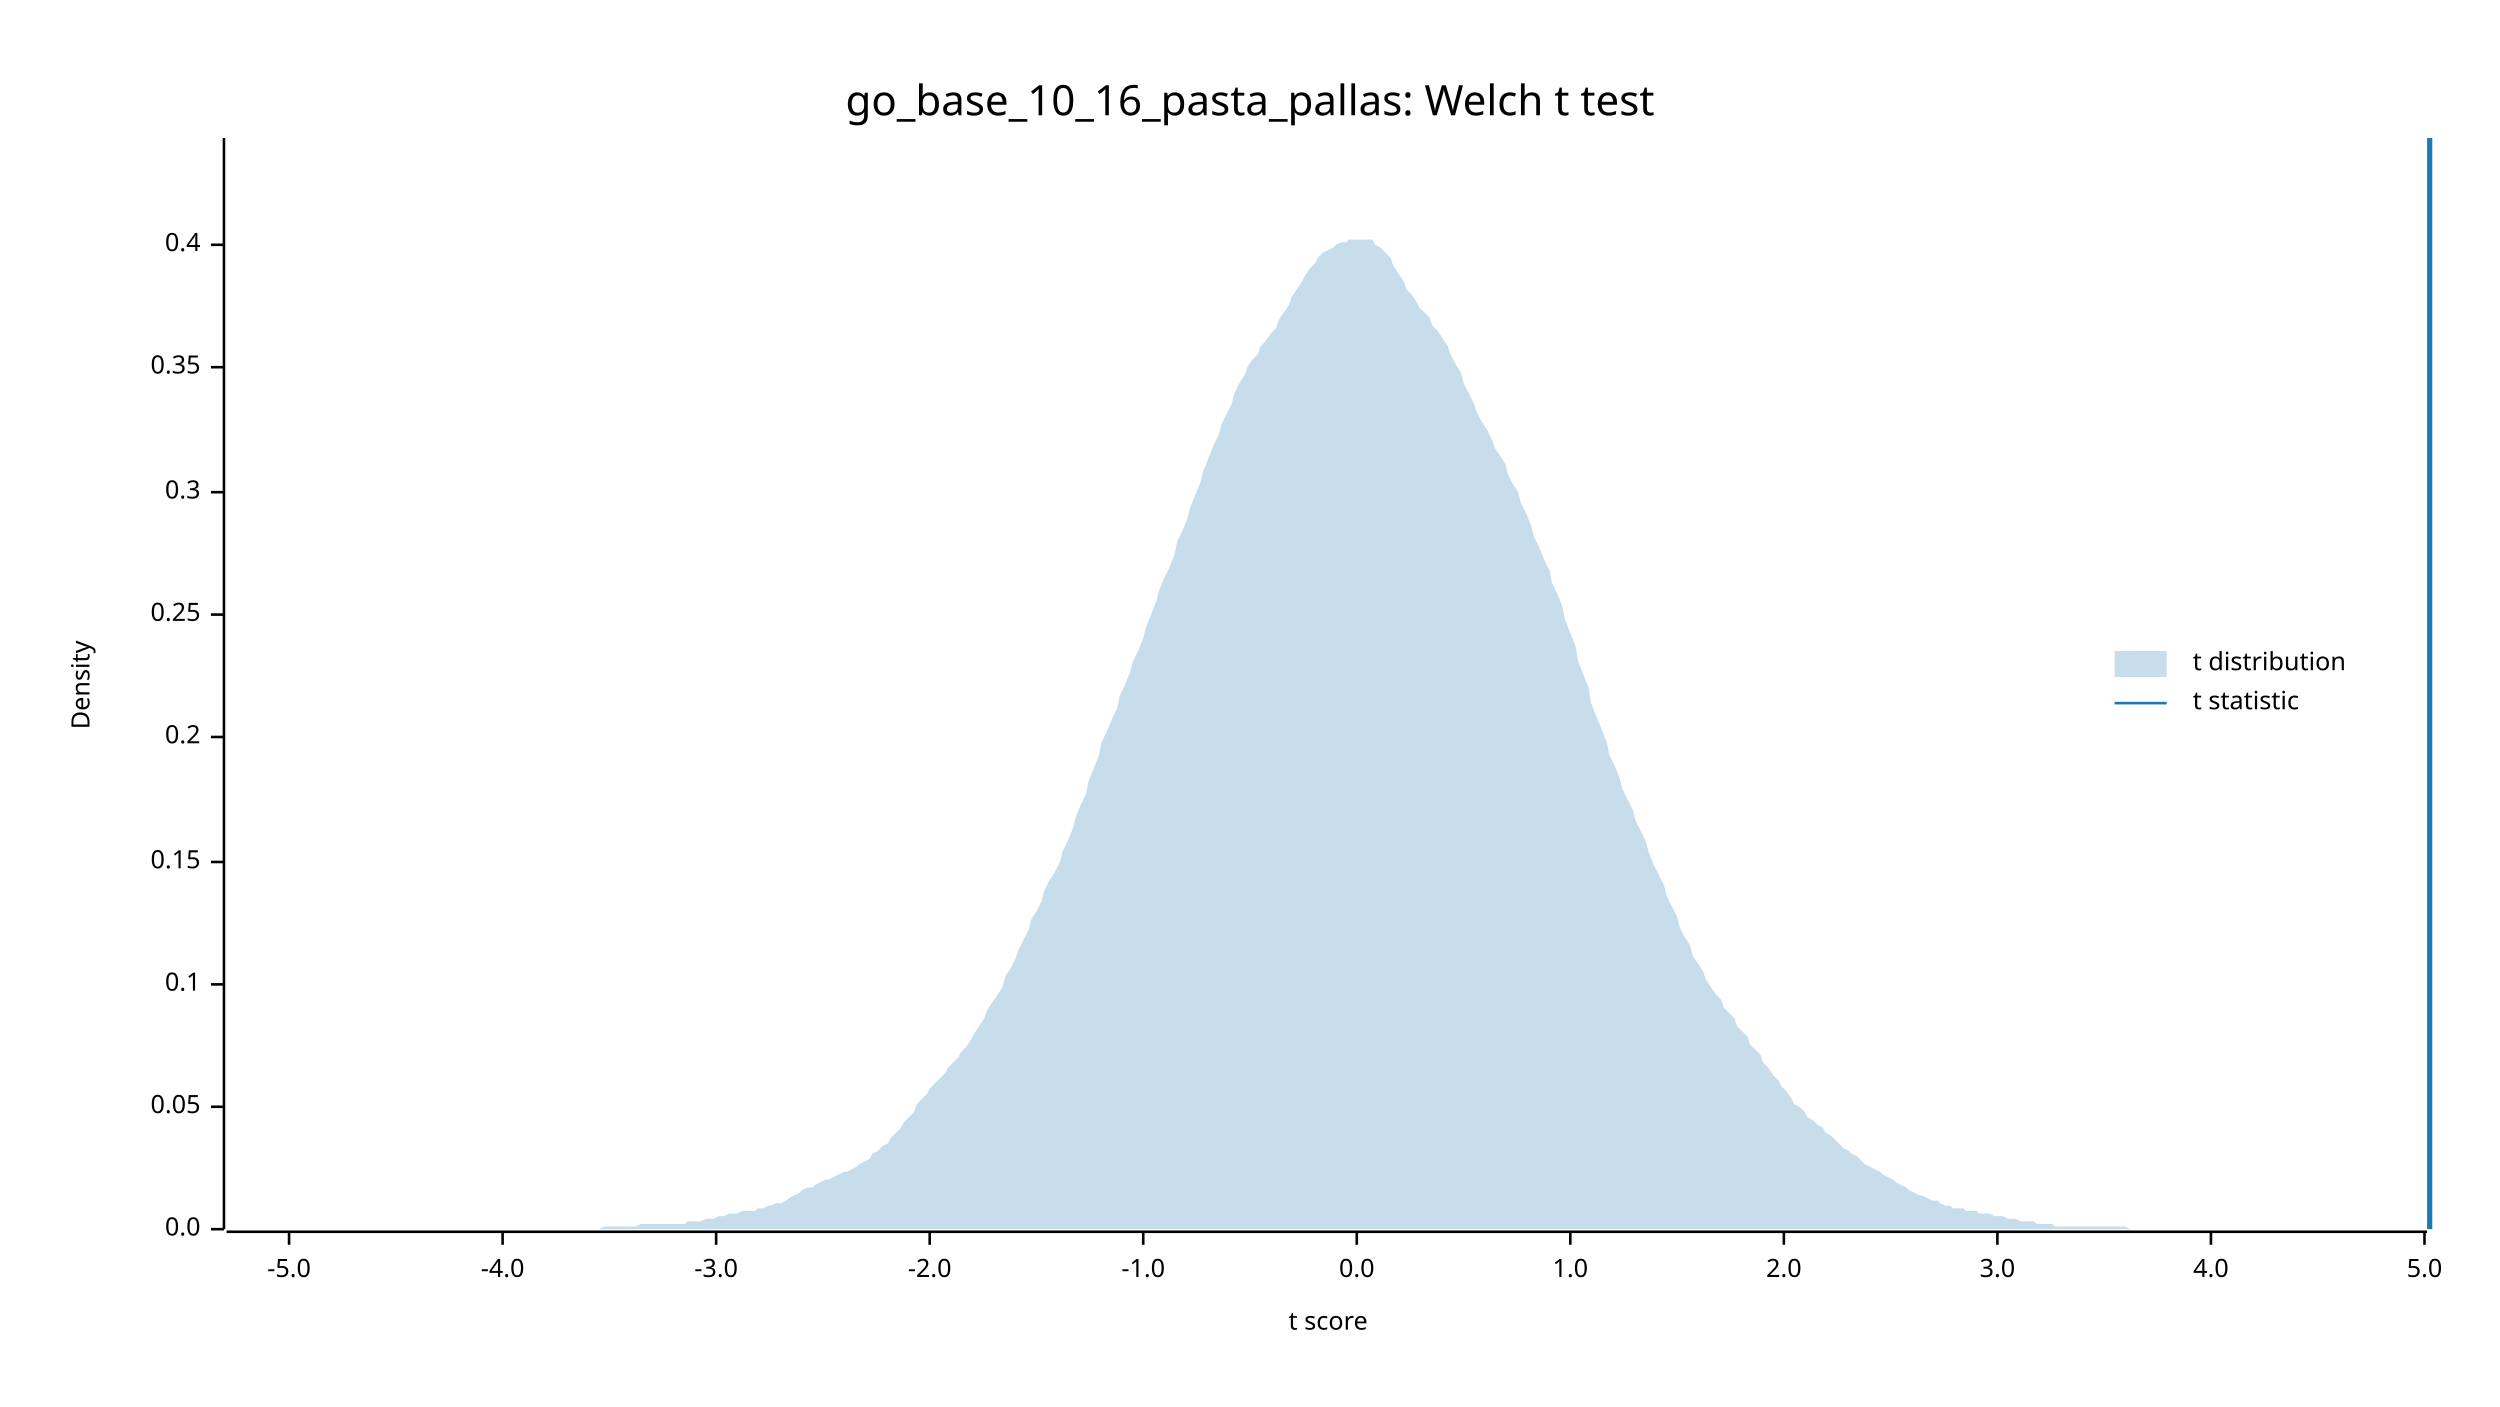
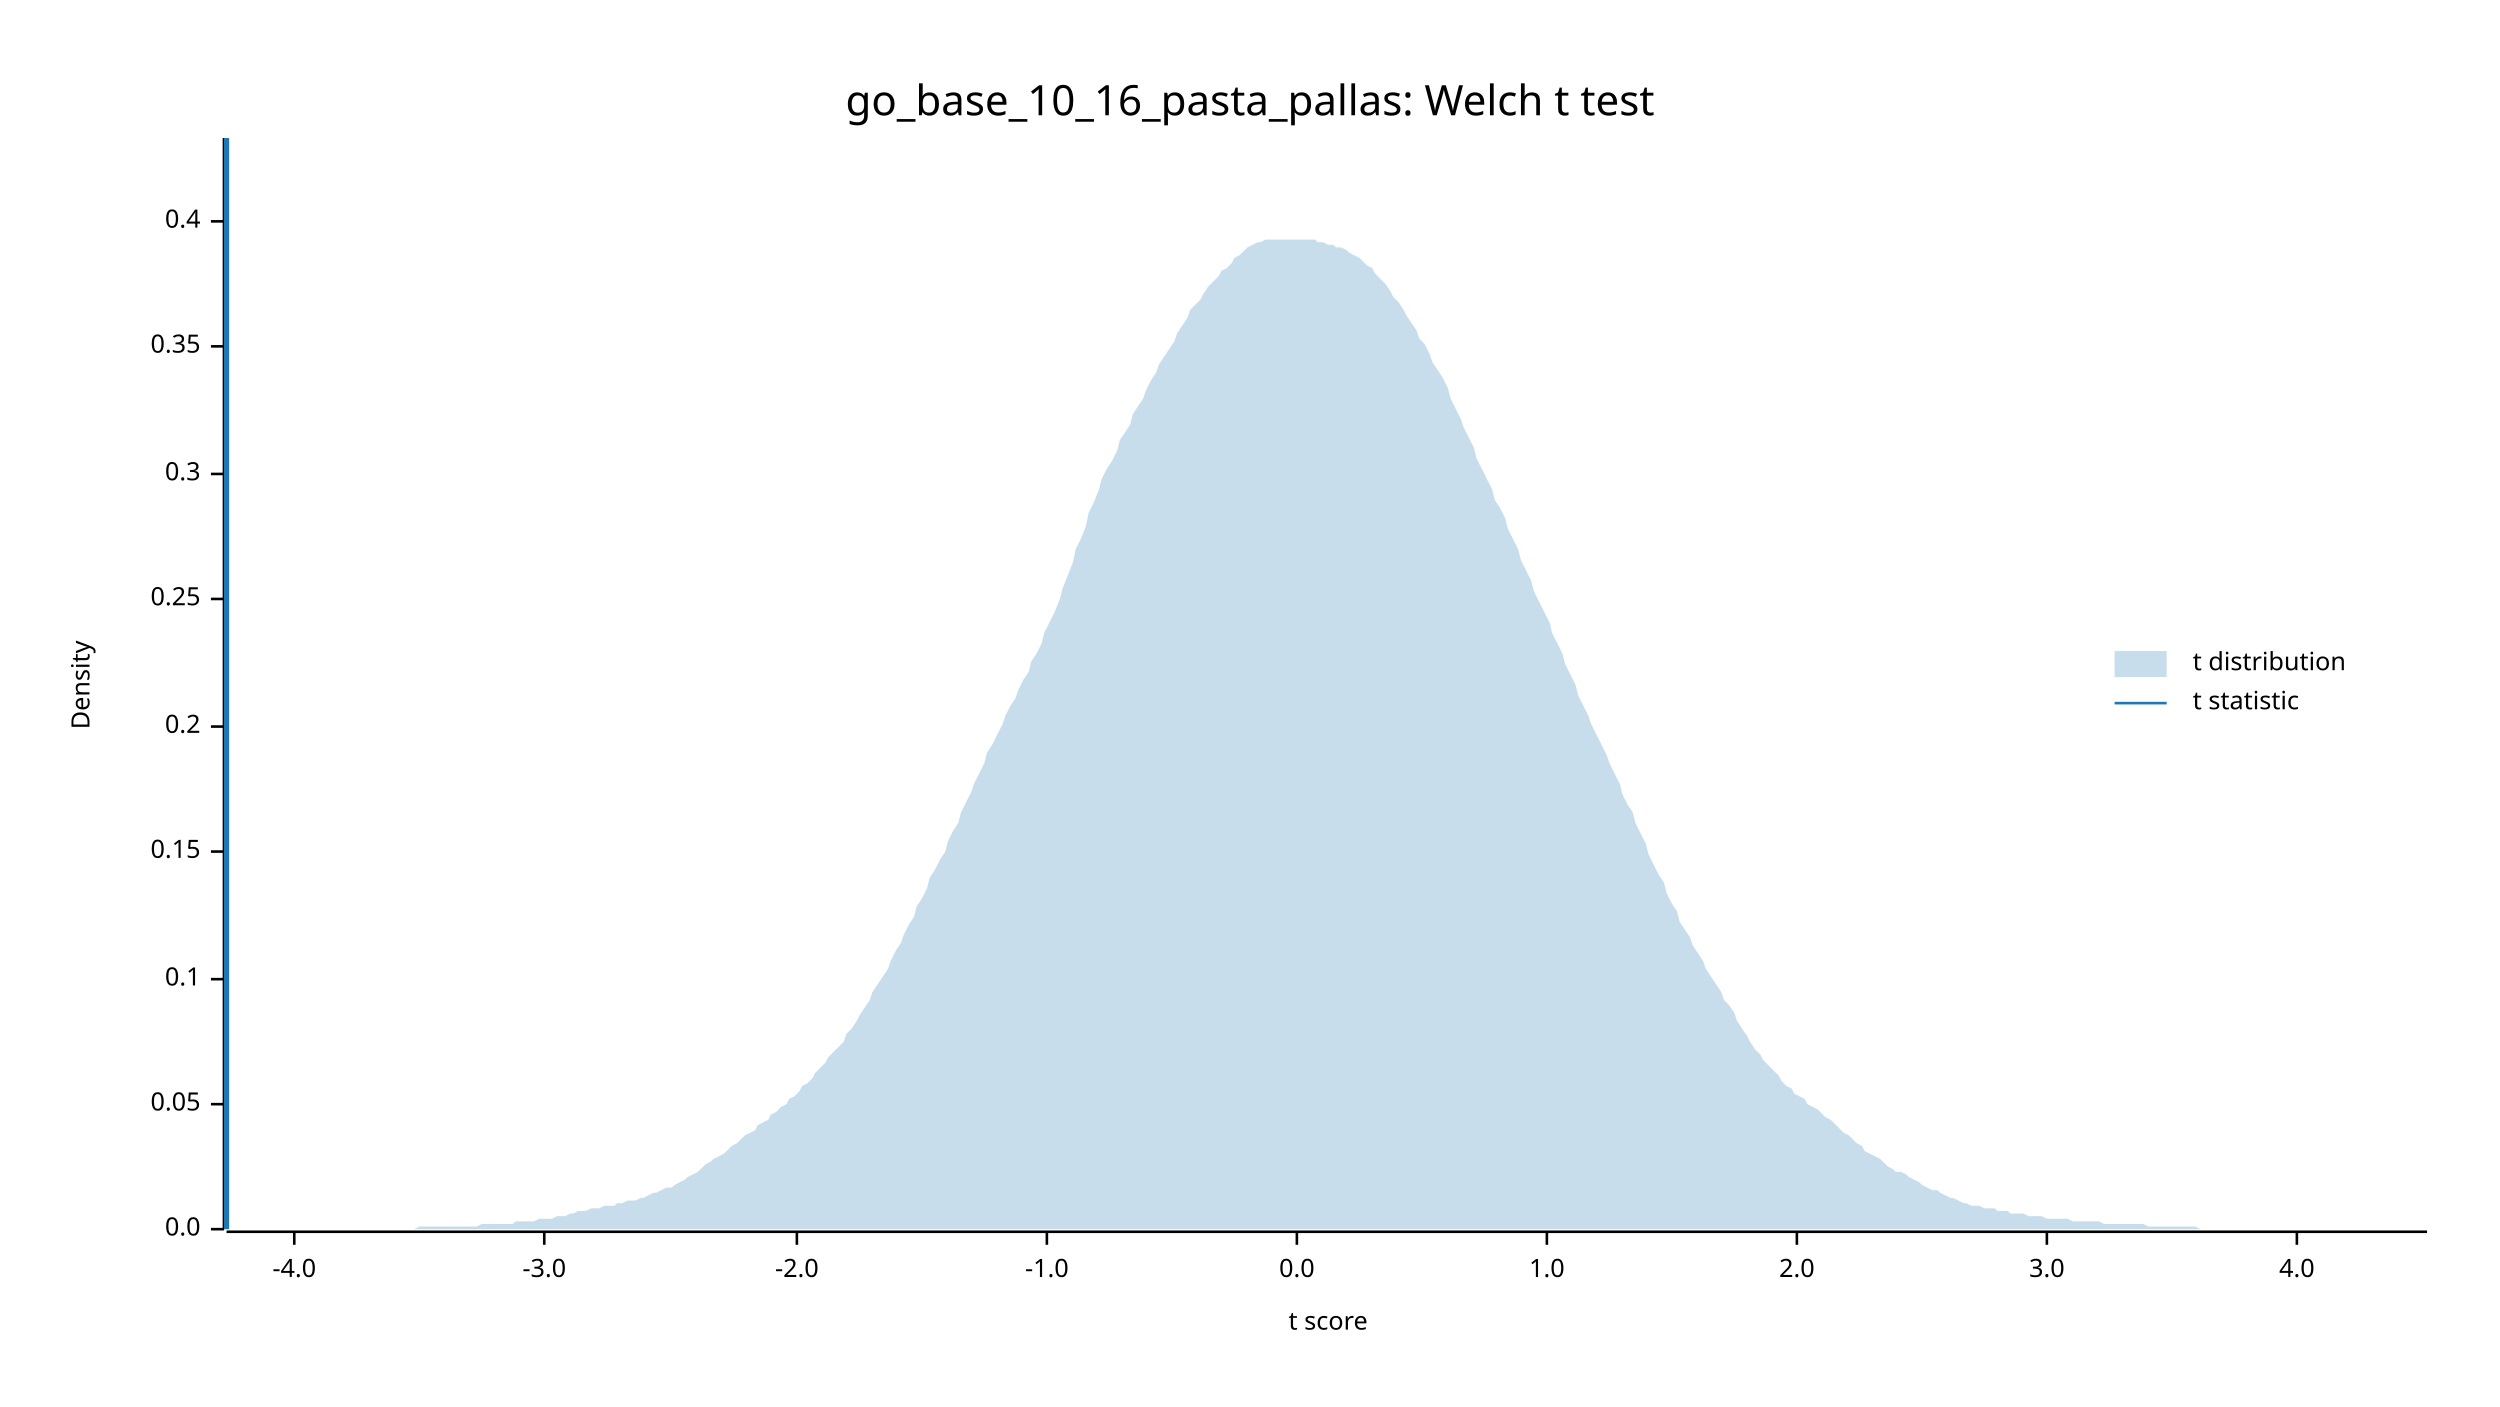
<svg xmlns="http://www.w3.org/2000/svg" width="960" height="540" viewBox="0 0 960 540">
  <text x="480" y="32" dy="0.76em" text-anchor="middle" font-family="sans-serif" font-size="16.129" opacity="1" fill="#000000">
go_base_10_16_pasta_pallas: Welch t test
</text>
  <text x="27" y="263" dy="0.76em" text-anchor="middle" font-family="sans-serif" font-size="9.677" opacity="1" fill="#000000" transform="rotate(270, 27, 263)">
Density
</text>
  <text x="510" y="513" dy="-0.5ex" text-anchor="middle" font-family="sans-serif" font-size="9.677" opacity="1" fill="#000000">
t score
</text>
  <polyline fill="none" opacity="1" stroke="#000000" stroke-width="1" points="86,53 86,472 " />
  <text x="77" y="472" dy="0.5ex" text-anchor="end" font-family="sans-serif" font-size="9.677" opacity="1" fill="#000000">
0.0
</text>
  <polyline fill="none" opacity="1" stroke="#000000" stroke-width="1" points="81,472 86,472 " />
-   <text x="77" y="425" dy="0.5ex" text-anchor="end" font-family="sans-serif" font-size="9.677" opacity="1" fill="#000000">
+   <text x="77" y="424" dy="0.5ex" text-anchor="end" font-family="sans-serif" font-size="9.677" opacity="1" fill="#000000">
0.05
</text>
-   <polyline fill="none" opacity="1" stroke="#000000" stroke-width="1" points="81,425 86,425 " />
-   <text x="77" y="378" dy="0.5ex" text-anchor="end" font-family="sans-serif" font-size="9.677" opacity="1" fill="#000000">
+   <polyline fill="none" opacity="1" stroke="#000000" stroke-width="1" points="81,424 86,424 " />
+   <text x="77" y="376" dy="0.5ex" text-anchor="end" font-family="sans-serif" font-size="9.677" opacity="1" fill="#000000">
0.1
</text>
-   <polyline fill="none" opacity="1" stroke="#000000" stroke-width="1" points="81,378 86,378 " />
-   <text x="77" y="331" dy="0.5ex" text-anchor="end" font-family="sans-serif" font-size="9.677" opacity="1" fill="#000000">
+   <polyline fill="none" opacity="1" stroke="#000000" stroke-width="1" points="81,376 86,376 " />
+   <text x="77" y="327" dy="0.5ex" text-anchor="end" font-family="sans-serif" font-size="9.677" opacity="1" fill="#000000">
0.15
</text>
-   <polyline fill="none" opacity="1" stroke="#000000" stroke-width="1" points="81,331 86,331 " />
-   <text x="77" y="283" dy="0.5ex" text-anchor="end" font-family="sans-serif" font-size="9.677" opacity="1" fill="#000000">
+   <polyline fill="none" opacity="1" stroke="#000000" stroke-width="1" points="81,327 86,327 " />
+   <text x="77" y="279" dy="0.5ex" text-anchor="end" font-family="sans-serif" font-size="9.677" opacity="1" fill="#000000">
0.2
</text>
-   <polyline fill="none" opacity="1" stroke="#000000" stroke-width="1" points="81,283 86,283 " />
-   <text x="77" y="236" dy="0.5ex" text-anchor="end" font-family="sans-serif" font-size="9.677" opacity="1" fill="#000000">
+   <polyline fill="none" opacity="1" stroke="#000000" stroke-width="1" points="81,279 86,279 " />
+   <text x="77" y="230" dy="0.5ex" text-anchor="end" font-family="sans-serif" font-size="9.677" opacity="1" fill="#000000">
0.25
</text>
-   <polyline fill="none" opacity="1" stroke="#000000" stroke-width="1" points="81,236 86,236 " />
-   <text x="77" y="189" dy="0.5ex" text-anchor="end" font-family="sans-serif" font-size="9.677" opacity="1" fill="#000000">
+   <polyline fill="none" opacity="1" stroke="#000000" stroke-width="1" points="81,230 86,230 " />
+   <text x="77" y="182" dy="0.5ex" text-anchor="end" font-family="sans-serif" font-size="9.677" opacity="1" fill="#000000">
0.3
</text>
-   <polyline fill="none" opacity="1" stroke="#000000" stroke-width="1" points="81,189 86,189 " />
-   <text x="77" y="141" dy="0.5ex" text-anchor="end" font-family="sans-serif" font-size="9.677" opacity="1" fill="#000000">
+   <polyline fill="none" opacity="1" stroke="#000000" stroke-width="1" points="81,182 86,182 " />
+   <text x="77" y="133" dy="0.5ex" text-anchor="end" font-family="sans-serif" font-size="9.677" opacity="1" fill="#000000">
0.35
</text>
-   <polyline fill="none" opacity="1" stroke="#000000" stroke-width="1" points="81,141 86,141 " />
-   <text x="77" y="94" dy="0.5ex" text-anchor="end" font-family="sans-serif" font-size="9.677" opacity="1" fill="#000000">
+   <polyline fill="none" opacity="1" stroke="#000000" stroke-width="1" points="81,133 86,133 " />
+   <text x="77" y="85" dy="0.5ex" text-anchor="end" font-family="sans-serif" font-size="9.677" opacity="1" fill="#000000">
0.4
</text>
-   <polyline fill="none" opacity="1" stroke="#000000" stroke-width="1" points="81,94 86,94 " />
+   <polyline fill="none" opacity="1" stroke="#000000" stroke-width="1" points="81,85 86,85 " />
  <polyline fill="none" opacity="1" stroke="#000000" stroke-width="1" points="87,473 932,473 " />
-   <text x="111" y="483" dy="0.76em" text-anchor="middle" font-family="sans-serif" font-size="9.677" opacity="1" fill="#000000">
- -5.0
- </text>
-   <polyline fill="none" opacity="1" stroke="#000000" stroke-width="1" points="111,473 111,478 " />
-   <text x="193" y="483" dy="0.76em" text-anchor="middle" font-family="sans-serif" font-size="9.677" opacity="1" fill="#000000">
+   <text x="113" y="483" dy="0.76em" text-anchor="middle" font-family="sans-serif" font-size="9.677" opacity="1" fill="#000000">
-4.0
</text>
-   <polyline fill="none" opacity="1" stroke="#000000" stroke-width="1" points="193,473 193,478 " />
-   <text x="275" y="483" dy="0.76em" text-anchor="middle" font-family="sans-serif" font-size="9.677" opacity="1" fill="#000000">
+   <polyline fill="none" opacity="1" stroke="#000000" stroke-width="1" points="113,473 113,478 " />
+   <text x="209" y="483" dy="0.76em" text-anchor="middle" font-family="sans-serif" font-size="9.677" opacity="1" fill="#000000">
-3.0
</text>
-   <polyline fill="none" opacity="1" stroke="#000000" stroke-width="1" points="275,473 275,478 " />
-   <text x="357" y="483" dy="0.76em" text-anchor="middle" font-family="sans-serif" font-size="9.677" opacity="1" fill="#000000">
+   <polyline fill="none" opacity="1" stroke="#000000" stroke-width="1" points="209,473 209,478 " />
+   <text x="306" y="483" dy="0.76em" text-anchor="middle" font-family="sans-serif" font-size="9.677" opacity="1" fill="#000000">
-2.0
</text>
-   <polyline fill="none" opacity="1" stroke="#000000" stroke-width="1" points="357,473 357,478 " />
-   <text x="439" y="483" dy="0.76em" text-anchor="middle" font-family="sans-serif" font-size="9.677" opacity="1" fill="#000000">
+   <polyline fill="none" opacity="1" stroke="#000000" stroke-width="1" points="306,473 306,478 " />
+   <text x="402" y="483" dy="0.76em" text-anchor="middle" font-family="sans-serif" font-size="9.677" opacity="1" fill="#000000">
-1.0
</text>
-   <polyline fill="none" opacity="1" stroke="#000000" stroke-width="1" points="439,473 439,478 " />
-   <text x="521" y="483" dy="0.76em" text-anchor="middle" font-family="sans-serif" font-size="9.677" opacity="1" fill="#000000">
+   <polyline fill="none" opacity="1" stroke="#000000" stroke-width="1" points="402,473 402,478 " />
+   <text x="498" y="483" dy="0.76em" text-anchor="middle" font-family="sans-serif" font-size="9.677" opacity="1" fill="#000000">
0.0
</text>
-   <polyline fill="none" opacity="1" stroke="#000000" stroke-width="1" points="521,473 521,478 " />
-   <text x="603" y="483" dy="0.76em" text-anchor="middle" font-family="sans-serif" font-size="9.677" opacity="1" fill="#000000">
+   <polyline fill="none" opacity="1" stroke="#000000" stroke-width="1" points="498,473 498,478 " />
+   <text x="594" y="483" dy="0.76em" text-anchor="middle" font-family="sans-serif" font-size="9.677" opacity="1" fill="#000000">
1.0
</text>
-   <polyline fill="none" opacity="1" stroke="#000000" stroke-width="1" points="603,473 603,478 " />
-   <text x="685" y="483" dy="0.76em" text-anchor="middle" font-family="sans-serif" font-size="9.677" opacity="1" fill="#000000">
+   <polyline fill="none" opacity="1" stroke="#000000" stroke-width="1" points="594,473 594,478 " />
+   <text x="690" y="483" dy="0.76em" text-anchor="middle" font-family="sans-serif" font-size="9.677" opacity="1" fill="#000000">
2.0
</text>
-   <polyline fill="none" opacity="1" stroke="#000000" stroke-width="1" points="685,473 685,478 " />
-   <text x="767" y="483" dy="0.76em" text-anchor="middle" font-family="sans-serif" font-size="9.677" opacity="1" fill="#000000">
+   <polyline fill="none" opacity="1" stroke="#000000" stroke-width="1" points="690,473 690,478 " />
+   <text x="786" y="483" dy="0.76em" text-anchor="middle" font-family="sans-serif" font-size="9.677" opacity="1" fill="#000000">
3.0
</text>
-   <polyline fill="none" opacity="1" stroke="#000000" stroke-width="1" points="767,473 767,478 " />
-   <text x="849" y="483" dy="0.76em" text-anchor="middle" font-family="sans-serif" font-size="9.677" opacity="1" fill="#000000">
+   <polyline fill="none" opacity="1" stroke="#000000" stroke-width="1" points="786,473 786,478 " />
+   <text x="882" y="483" dy="0.76em" text-anchor="middle" font-family="sans-serif" font-size="9.677" opacity="1" fill="#000000">
4.0
</text>
-   <polyline fill="none" opacity="1" stroke="#000000" stroke-width="1" points="849,473 849,478 " />
-   <text x="931" y="483" dy="0.76em" text-anchor="middle" font-family="sans-serif" font-size="9.677" opacity="1" fill="#000000">
- 5.0
- </text>
-   <polyline fill="none" opacity="1" stroke="#000000" stroke-width="1" points="931,473 931,478 " />
-   <polygon opacity="0.25" fill="#1F78B4" points="87,472 88,472 90,472 92,472 93,472 95,472 97,472 98,472 100,472 102,472 103,472 105,472 107,472 109,472 110,472 112,472 114,472 115,472 117,472 119,472 120,472 122,472 124,472 125,472 127,472 129,472 131,472 132,472 134,472 136,472 137,472 139,472 141,472 142,472 144,472 146,472 147,472 149,472 151,472 153,472 154,472 156,472 158,472 159,472 161,472 163,472 164,472 166,472 168,472 169,472 171,472 173,472 175,472 176,472 178,472 180,472 181,472 183,472 185,472 186,472 188,472 190,472 191,472 193,472 195,472 197,472 198,472 200,472 202,472 203,472 205,472 207,472 208,472 210,472 212,472 214,472 215,472 217,472 219,472 220,472 222,472 224,472 225,472 227,472 229,472 230,472 232,471 234,471 236,471 237,471 239,471 241,471 242,471 244,471 246,470 247,470 249,470 251,470 252,470 254,470 256,470 258,470 259,470 261,470 263,470 264,469 266,469 268,469 269,469 271,468 273,468 274,468 276,467 278,467 280,466 281,466 283,466 285,465 286,465 288,465 290,465 291,464 293,464 295,463 296,463 298,462 300,462 302,461 303,460 305,459 307,458 308,457 310,456 312,456 313,455 315,454 317,453 318,453 320,452 322,451 324,450 325,450 327,449 329,448 330,447 332,446 334,445 335,443 337,442 339,440 341,439 342,437 344,435 346,433 347,431 349,429 351,427 352,424 354,422 356,420 357,418 359,416 361,414 363,412 364,410 366,408 368,406 369,404 371,402 373,399 374,397 376,394 378,391 379,388 381,385 383,382 385,379 386,375 388,372 390,368 391,365 393,361 395,357 396,353 398,350 400,346 401,342 403,338 405,335 407,331 408,327 410,323 412,318 413,314 415,309 417,305 418,300 420,295 422,290 423,285 425,281 427,276 429,272 430,267 432,263 434,258 435,254 437,250 439,245 440,241 442,236 444,231 445,227 447,222 449,218 451,213 452,208 454,204 456,199 457,195 459,190 461,185 462,181 464,176 466,171 468,167 469,163 471,159 473,155 474,151 476,147 478,144 479,141 481,138 483,136 484,133 486,131 488,128 490,126 491,123 493,120 495,117 496,114 498,111 500,108 501,106 503,103 505,101 506,99 508,97 510,96 512,95 513,94 515,93 517,93 518,92 520,92 522,92 523,92 525,92 527,92 528,94 530,95 532,97 534,99 535,102 537,105 539,108 540,111 542,113 544,116 545,118 547,120 549,122 550,125 552,127 554,130 556,133 557,136 559,140 561,143 562,147 564,151 566,155 567,158 569,162 571,165 573,169 574,172 576,175 578,178 579,182 581,186 583,189 584,193 586,197 588,202 589,206 591,210 593,215 595,219 596,224 598,228 600,233 601,238 603,243 605,248 606,254 608,259 610,264 611,270 613,275 615,280 617,285 618,290 620,294 622,299 623,303 625,307 627,311 628,315 630,319 632,323 633,327 635,332 637,336 639,340 640,344 642,348 644,352 645,356 647,360 649,363 650,367 652,370 654,373 655,376 657,379 659,382 661,384 662,387 664,389 666,391 667,394 669,396 671,398 672,401 674,403 676,405 677,408 679,410 681,413 683,415 684,417 686,419 688,422 689,424 691,425 693,427 694,429 696,430 698,432 700,433 701,435 703,436 705,438 706,439 708,441 710,442 711,443 713,444 715,446 716,447 718,448 720,449 722,450 723,451 725,452 727,453 728,454 730,455 732,456 733,457 735,458 737,459 738,459 740,460 742,461 744,461 745,462 747,463 749,463 750,464 752,464 754,464 755,465 757,465 759,465 760,466 762,466 764,466 766,467 767,467 769,467 771,468 772,468 774,468 776,469 777,469 779,469 781,469 782,470 784,470 786,470 788,470 789,471 791,471 793,471 794,471 796,471 798,471 799,471 801,471 803,471 804,471 806,471 808,471 810,471 811,471 813,471 815,471 816,471 818,472 820,472 821,472 823,472 825,472 827,472 828,472 830,472 832,472 833,472 835,472 837,472 838,472 840,472 842,472 843,472 845,472 847,472 849,472 850,472 852,472 854,472 855,472 857,472 859,472 860,472 862,472 864,472 865,472 867,472 869,472 871,472 872,472 874,472 876,472 877,472 879,472 881,472 882,472 884,472 886,472 887,472 889,472 891,472 893,472 894,472 896,472 898,472 899,472 901,472 903,472 904,472 906,472 908,472 909,472 911,472 913,472 915,472 916,472 918,472 920,472 921,472 923,472 925,472 926,472 928,472 930,472 932,472 932,472 87,472 " />
-   <polyline fill="none" opacity="1" stroke="#1F78B4" stroke-width="2" points="933,472 933,53 " />
+   <polyline fill="none" opacity="1" stroke="#000000" stroke-width="1" points="882,473 882,478 " />
+   <polygon opacity="0.25" fill="#1F78B4" points="87,472 88,472 90,472 92,472 93,472 95,472 97,472 98,472 100,472 102,472 103,472 105,472 107,472 109,472 110,472 112,472 114,472 115,472 117,472 119,472 120,472 122,472 124,472 125,472 127,472 129,472 131,472 132,472 134,472 136,472 137,472 139,472 141,472 142,472 144,472 146,472 147,472 149,472 151,472 153,472 154,472 156,472 158,472 159,472 161,471 163,471 164,471 166,471 168,471 169,471 171,471 173,471 175,471 176,471 178,471 180,471 181,471 183,471 185,470 186,470 188,470 190,470 191,470 193,470 195,470 197,470 198,469 200,469 202,469 203,469 205,469 207,468 208,468 210,468 212,468 214,467 215,467 217,467 219,466 220,466 222,465 224,465 225,465 227,464 229,464 230,464 232,463 234,463 236,463 237,462 239,462 241,461 242,461 244,461 246,460 247,460 249,459 251,458 252,458 254,457 256,456 258,456 259,455 261,454 263,453 264,452 266,451 268,450 269,449 271,447 273,446 274,445 276,444 278,443 280,441 281,440 283,439 285,437 286,436 288,435 290,434 291,432 293,431 295,430 296,428 298,427 300,425 302,424 303,422 305,421 307,419 308,417 310,416 312,414 313,412 315,410 317,408 318,406 320,404 322,402 324,400 325,397 327,395 329,392 330,390 332,387 334,384 335,381 337,378 339,375 341,372 342,369 344,365 346,362 347,359 349,355 351,352 352,348 354,345 356,341 357,337 359,334 361,330 363,327 364,323 366,319 368,316 369,312 371,308 373,304 374,301 376,297 378,293 379,289 381,286 383,282 385,278 386,275 388,271 390,268 391,265 393,261 395,258 396,254 398,251 400,247 401,243 403,239 405,235 407,230 408,226 410,221 412,216 413,211 415,207 417,202 418,197 420,193 422,188 423,184 425,180 427,177 429,173 430,169 432,166 434,163 435,159 437,156 439,153 440,150 442,146 444,143 445,140 447,137 449,134 451,131 452,128 454,125 456,122 457,119 459,117 461,115 462,113 464,110 466,108 468,106 469,104 471,103 473,101 474,99 476,98 478,96 479,95 481,94 483,93 484,93 486,92 488,92 490,92 491,92 493,92 495,92 496,92 498,92 500,92 501,92 503,92 505,92 506,93 508,93 510,94 512,94 513,95 515,95 517,96 518,97 520,98 522,99 523,100 525,102 527,103 528,105 530,107 532,109 534,112 535,114 537,116 539,119 540,121 542,124 544,127 545,130 547,132 549,136 550,139 552,142 554,145 556,149 557,153 559,157 561,161 562,164 564,168 566,172 567,176 569,180 571,184 573,188 574,192 576,195 578,199 579,203 581,207 583,211 584,215 586,219 588,223 589,227 591,231 593,235 595,239 596,243 598,247 600,251 601,255 603,259 605,263 606,267 608,271 610,275 611,278 613,282 615,286 617,290 618,293 620,297 622,301 623,305 625,309 627,312 628,316 630,320 632,324 633,328 635,332 637,336 639,339 640,343 642,347 644,350 645,354 647,357 649,360 650,363 652,366 654,369 655,372 657,375 659,378 661,381 662,384 664,386 666,389 667,392 669,395 671,398 672,400 674,403 676,405 677,407 679,409 681,411 683,413 684,415 686,417 688,418 689,420 691,421 693,422 694,424 696,425 698,426 700,428 701,429 703,430 705,432 706,433 708,435 710,436 711,437 713,439 715,440 716,442 718,443 720,444 722,445 723,446 725,448 727,449 728,450 730,450 732,451 733,452 735,453 737,454 738,455 740,456 742,457 744,457 745,458 747,459 749,460 750,460 752,461 754,462 755,462 757,463 759,463 760,463 762,464 764,464 766,464 767,465 769,465 771,465 772,466 774,466 776,466 777,466 779,467 781,467 782,467 784,467 786,468 788,468 789,468 791,468 793,468 794,468 796,469 798,469 799,469 801,469 803,469 804,469 806,469 808,470 810,470 811,470 813,470 815,470 816,470 818,470 820,470 821,470 823,470 825,471 827,471 828,471 830,471 832,471 833,471 835,471 837,471 838,471 840,471 842,471 843,471 845,472 847,472 849,472 850,472 852,472 854,472 855,472 857,472 859,472 860,472 862,472 864,472 865,472 867,472 869,472 871,472 872,472 874,472 876,472 877,472 879,472 881,472 882,472 884,472 886,472 887,472 889,472 891,472 893,472 894,472 896,472 898,472 899,472 901,472 903,472 904,472 906,472 908,472 909,472 911,472 913,472 915,472 916,472 918,472 920,472 921,472 923,472 925,472 926,472 928,472 930,472 932,472 932,472 87,472 " />
+   <polyline fill="none" opacity="1" stroke="#1F78B4" stroke-width="2" points="87,472 87,53 " />
  <text x="842" y="250" dy="0.76em" text-anchor="start" font-family="sans-serif" font-size="9.677" opacity="1" fill="#000000">
t distribution
</text>
  <text x="842" y="265" dy="0.76em" text-anchor="start" font-family="sans-serif" font-size="9.677" opacity="1" fill="#000000">
t statistic
</text>
  <rect x="812" y="250" width="20" height="10" opacity="0.25" fill="#1F78B4" stroke="none" />
  <polyline fill="none" opacity="1" stroke="#1F78B4" stroke-width="1" points="812,270 832,270 " />
</svg>
